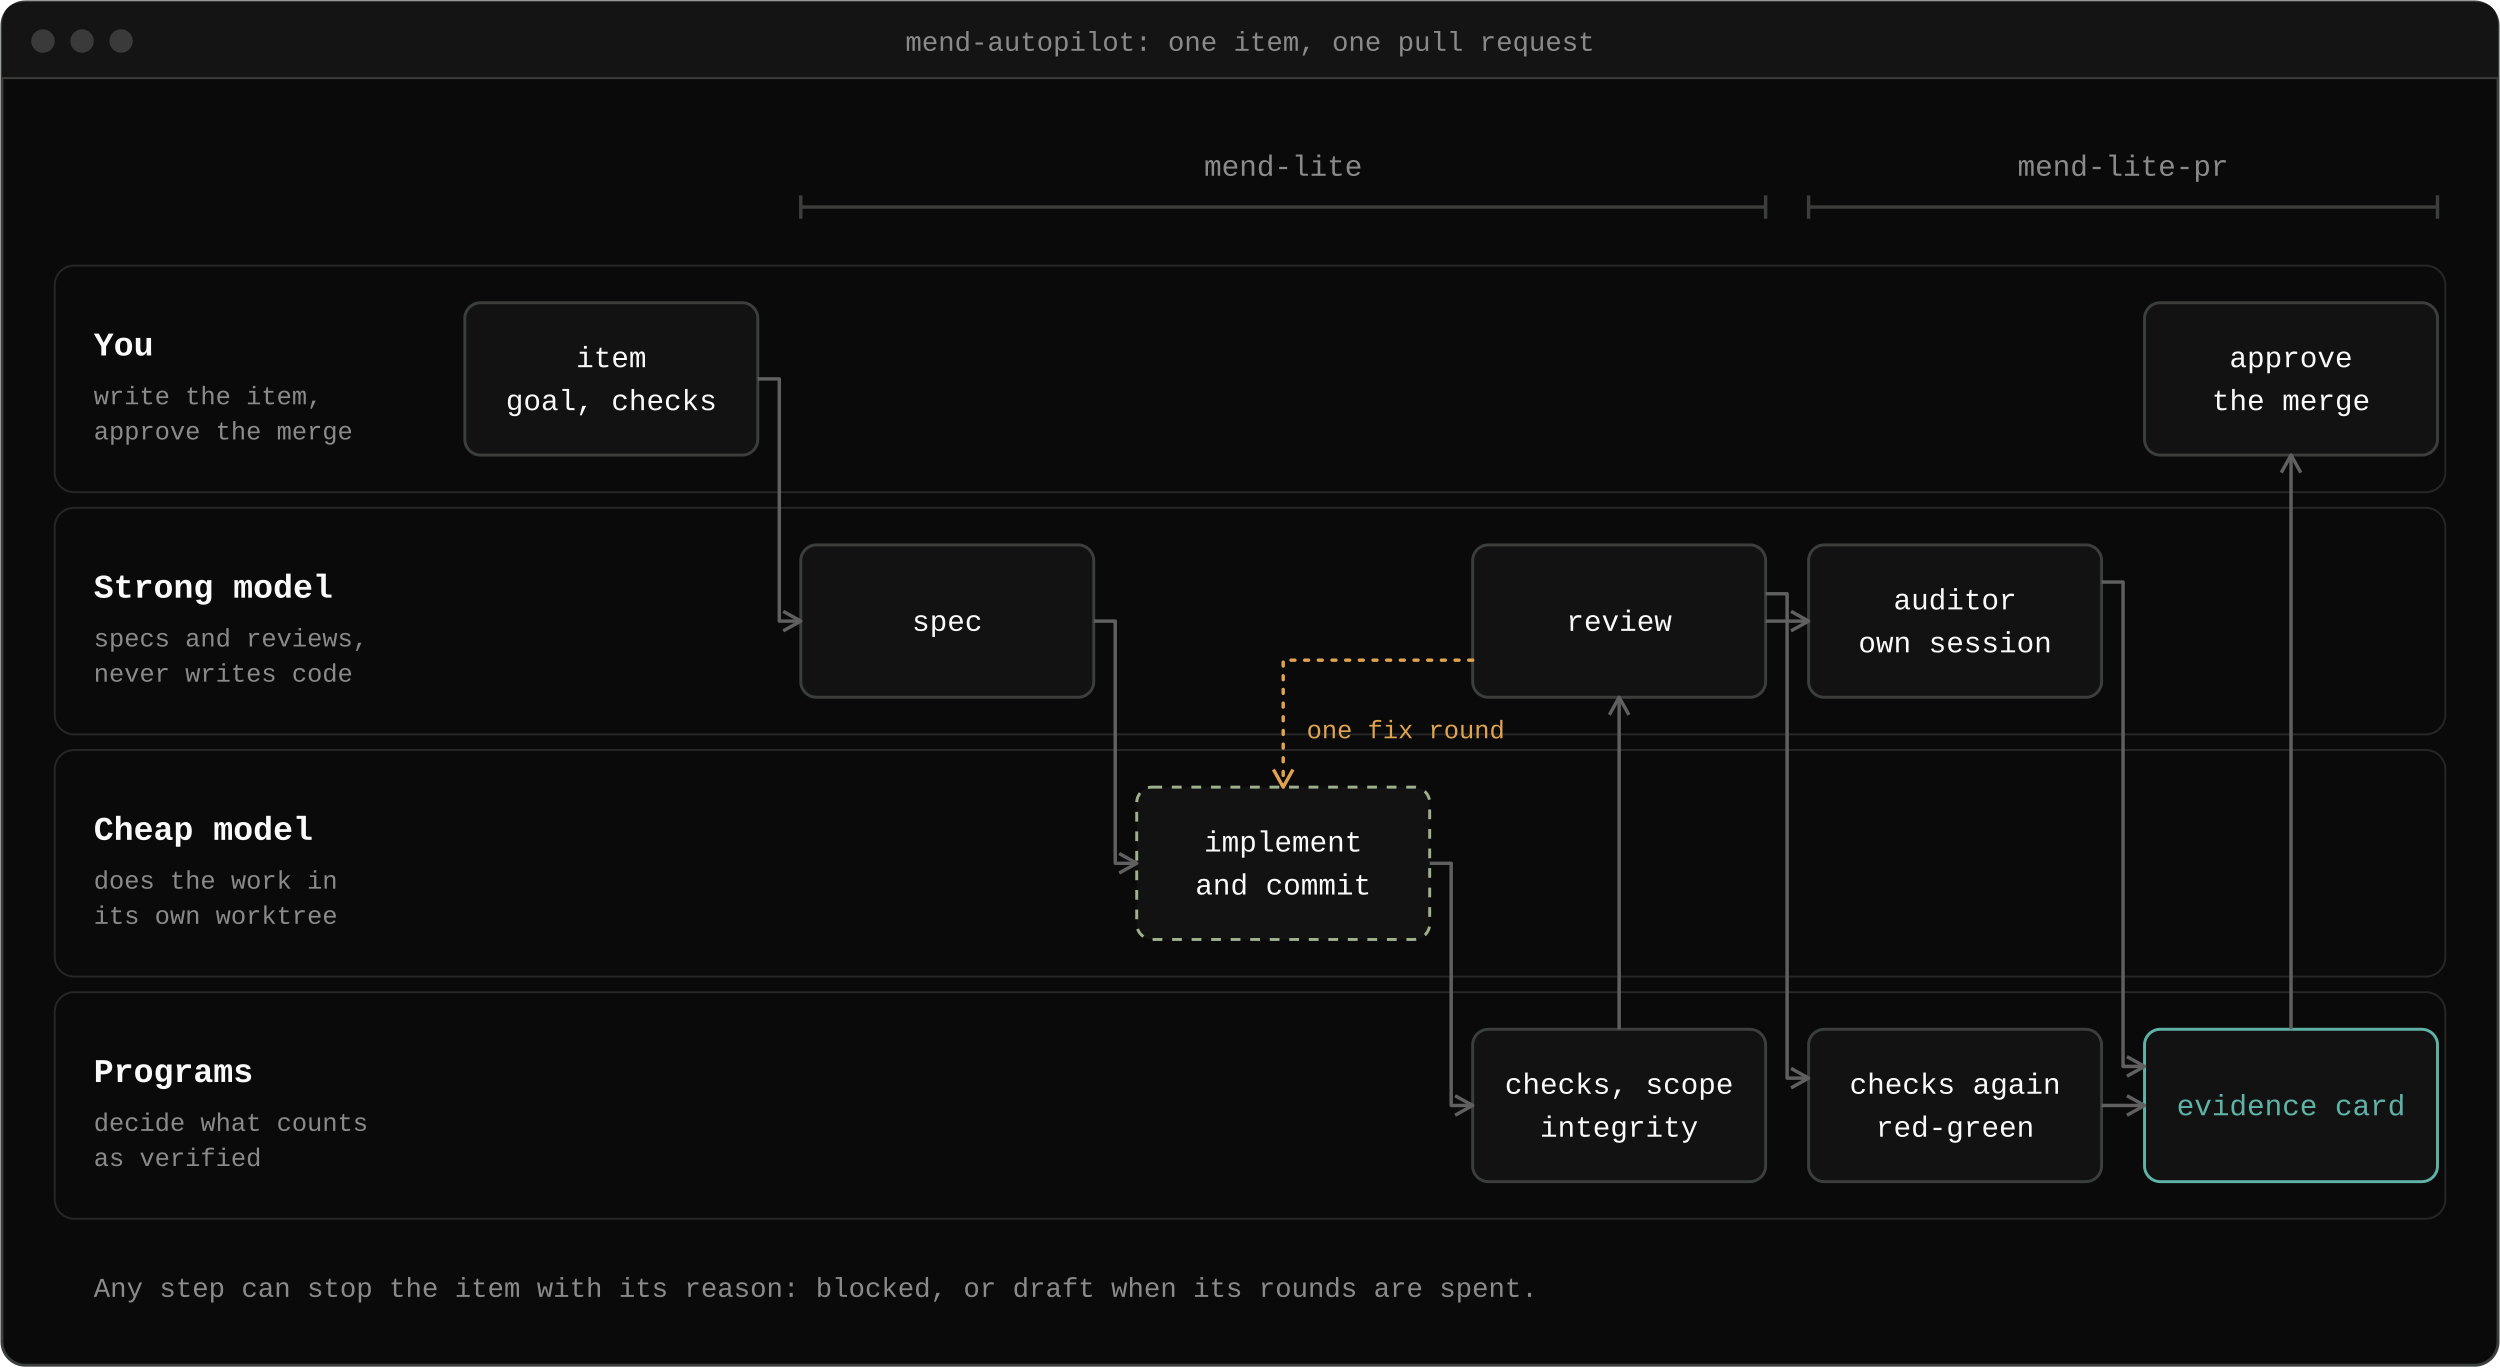
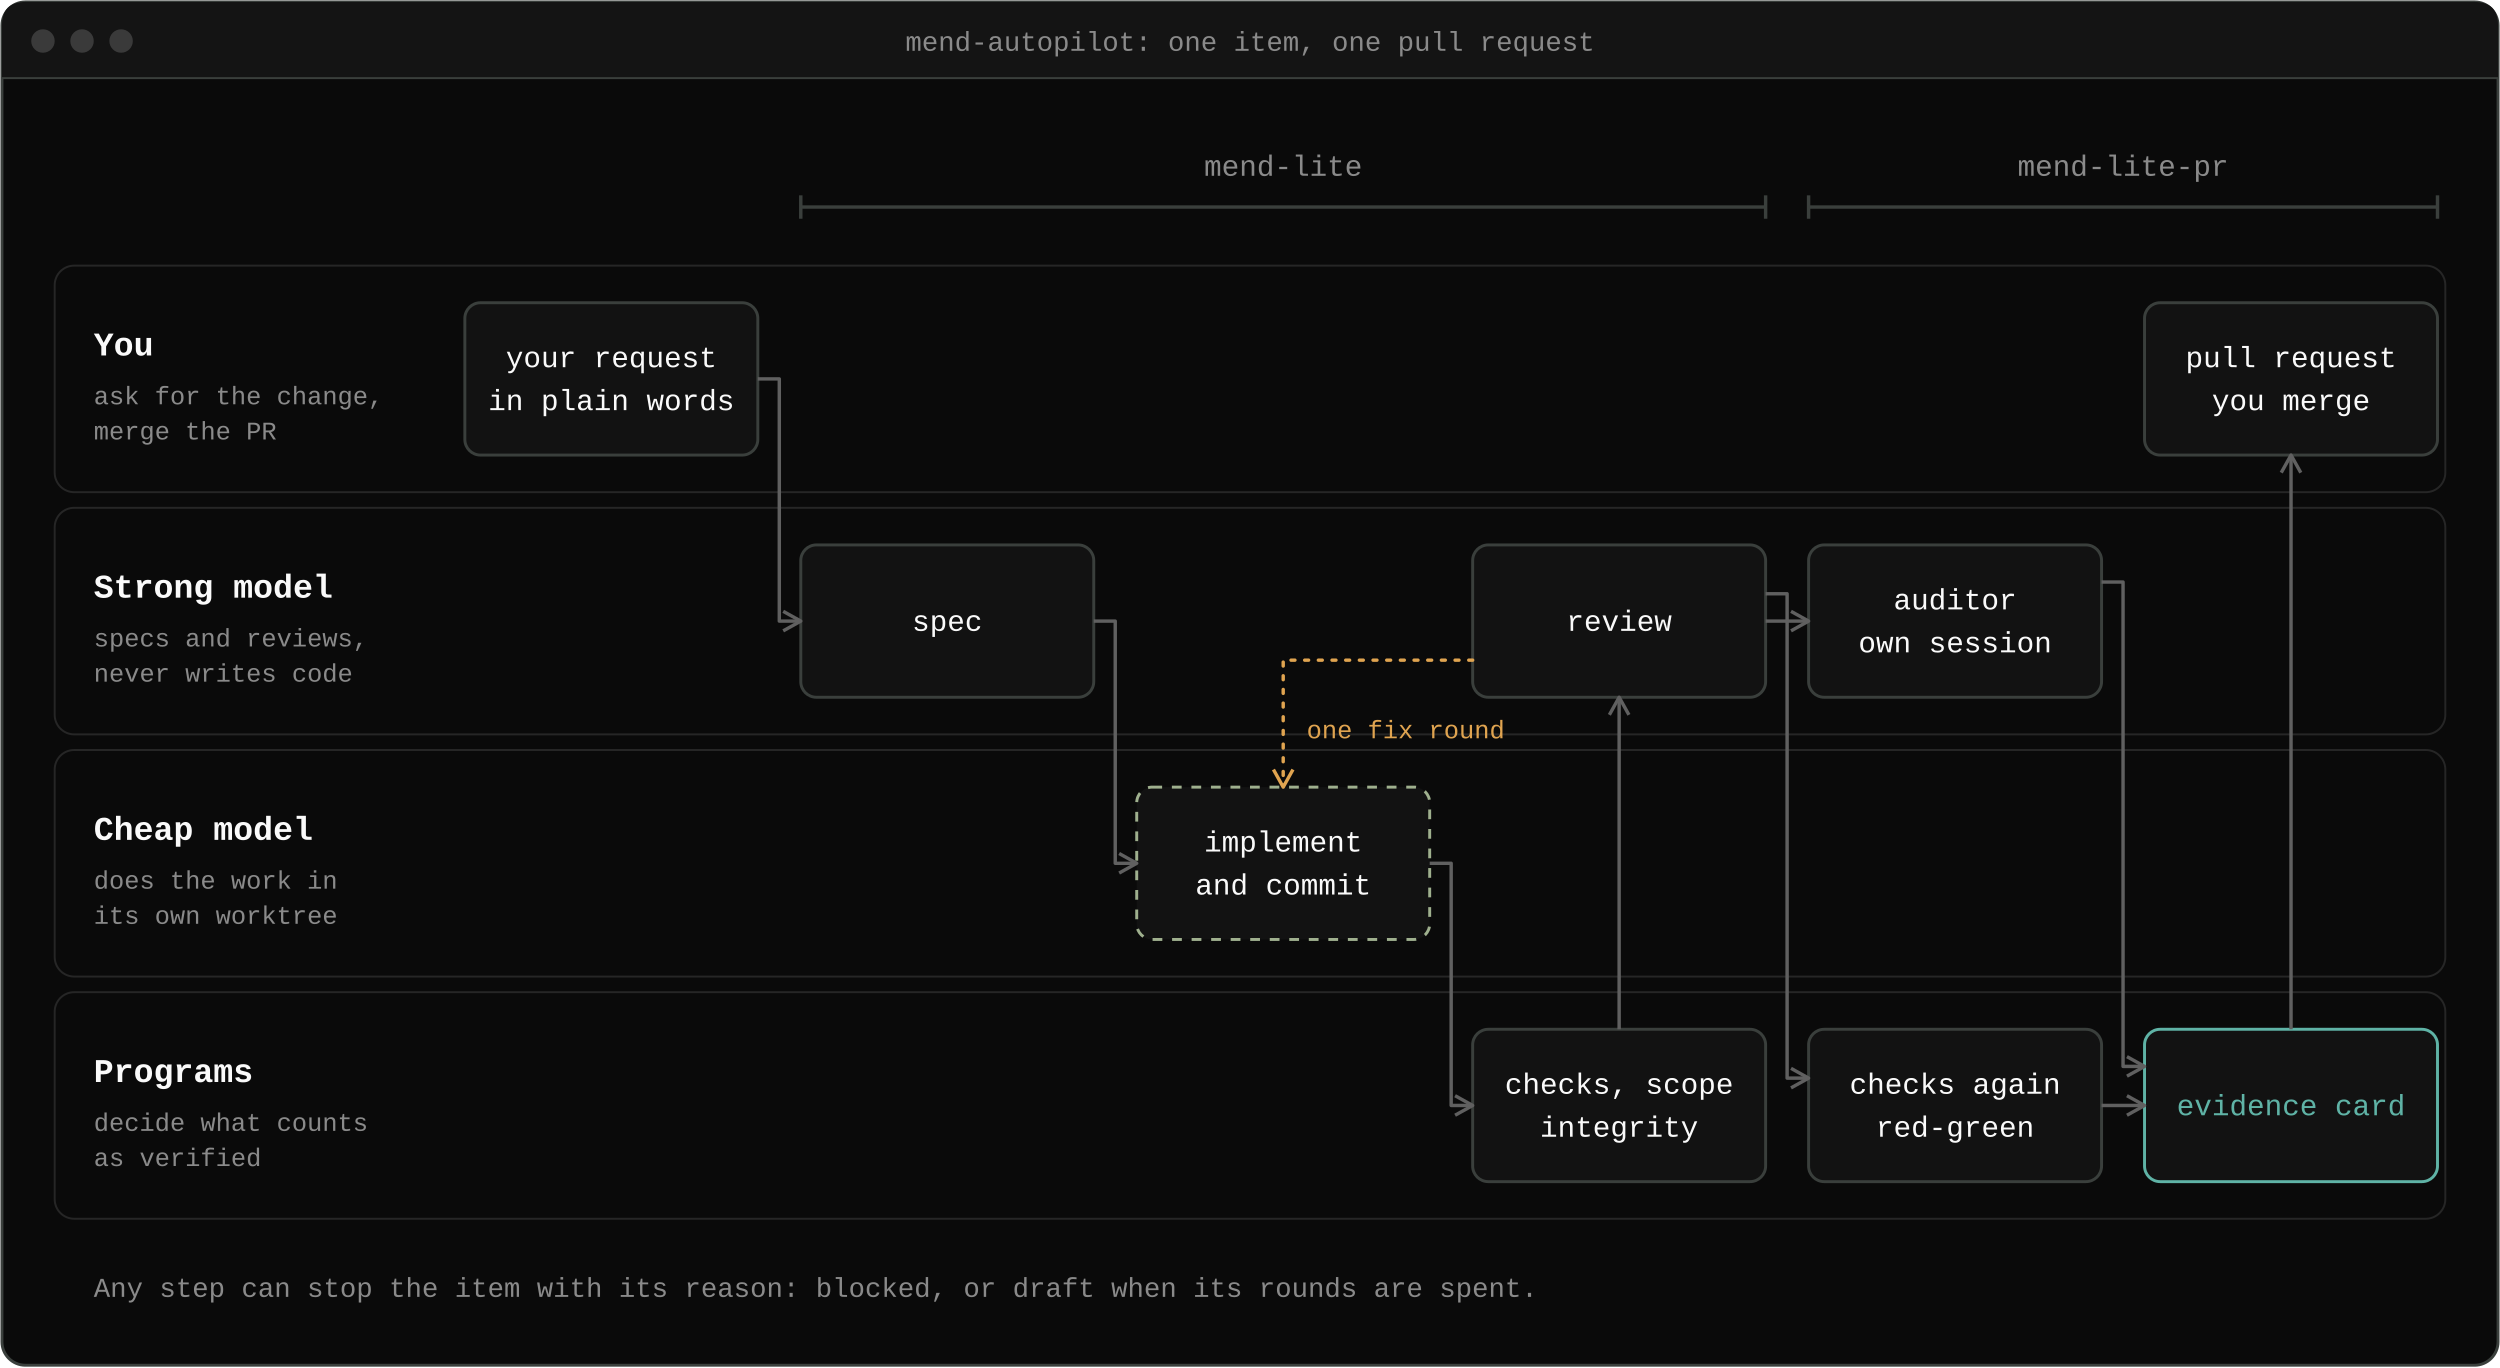
- <svg xmlns="http://www.w3.org/2000/svg" width="1280" height="700" viewBox="0 0 1280 700" role="img" aria-label="How one item becomes a pull request: you write the item; the strong model writes a spec; the cheap model implements and commits; programs run the checks, the scope check and the integrity scan; the strong model reviews and can send one fix round; on a clean checkout programs repeat the checks and the red-green test while an auditor drives the change in its own session; the evidence card is written; you approve the merge.">
+ <svg xmlns="http://www.w3.org/2000/svg" width="1280" height="700" viewBox="0 0 1280 700" role="img" aria-label="How one item becomes a pull request: you ask in plain words and the lead writes the item; the strong model writes a spec; the cheap model implements and commits; programs run the checks, the scope check and the integrity scan; the strong model reviews and can send one fix round; on a clean checkout programs repeat the checks and the red-green test while an auditor drives the change in its own session; the evidence card is written and the pull request opens; you merge it.">
  <rect x="1" y="1" width="1278" height="698" rx="12" fill="#0A0A0A" stroke="#3A3F3C" stroke-width="1.5" />
  <path d="M 1 13 Q 1 1 13 1 H 1267 Q 1279 1 1279 13 V 40 H 1 Z" fill="#141414" />
  <path d="M 1 40 H 1279" stroke="#3A3F3C" stroke-width="1" />
  <circle cx="22" cy="21" r="6" fill="#3A3A3A" />
  <circle cx="42" cy="21" r="6" fill="#3A3A3A" />
  <circle cx="62" cy="21" r="6" fill="#3A3A3A" />
  <text x="640" y="26" font-family="ui-monospace, SFMono-Regular, Menlo, Consolas, 'Liberation Mono', monospace" font-size="14" text-anchor="middle" fill="#8A8A8A">mend-autopilot: one item, one pull request</text>
  <path d="M 410 106 H 904 M 410 100 V 112 M 904 100 V 112" stroke="#3A3F3C" stroke-width="1.75" fill="none" stroke-linejoin="round" />
  <text x="657" y="90" font-family="ui-monospace, SFMono-Regular, Menlo, Consolas, 'Liberation Mono', monospace" font-size="15" text-anchor="middle" fill="#8A8A8A">mend-lite</text>
  <path d="M 926 106 H 1248 M 926 100 V 112 M 1248 100 V 112" stroke="#3A3F3C" stroke-width="1.75" fill="none" stroke-linejoin="round" />
  <text x="1087" y="90" font-family="ui-monospace, SFMono-Regular, Menlo, Consolas, 'Liberation Mono', monospace" font-size="15" text-anchor="middle" fill="#8A8A8A">mend-lite-pr</text>
  <rect x="28" y="136" width="1224" height="116" rx="10" fill="none" stroke="#262626" />
  <text x="48" y="182" font-family="ui-monospace, SFMono-Regular, Menlo, Consolas, 'Liberation Mono', monospace" font-size="17" font-weight="700" fill="#FAFAFA">You</text>
-   <text x="48" y="207" font-family="ui-monospace, SFMono-Regular, Menlo, Consolas, 'Liberation Mono', monospace" font-size="13" fill="#8A8A8A">write the item,</text>
-   <text x="48" y="225" font-family="ui-monospace, SFMono-Regular, Menlo, Consolas, 'Liberation Mono', monospace" font-size="13" fill="#8A8A8A">approve the merge</text>
+   <text x="48" y="207" font-family="ui-monospace, SFMono-Regular, Menlo, Consolas, 'Liberation Mono', monospace" font-size="13" fill="#8A8A8A">ask for the change,</text>
+   <text x="48" y="225" font-family="ui-monospace, SFMono-Regular, Menlo, Consolas, 'Liberation Mono', monospace" font-size="13" fill="#8A8A8A">merge the PR</text>
  <rect x="28" y="260" width="1224" height="116" rx="10" fill="none" stroke="#262626" />
  <text x="48" y="306" font-family="ui-monospace, SFMono-Regular, Menlo, Consolas, 'Liberation Mono', monospace" font-size="17" font-weight="700" fill="#FAFAFA">Strong model</text>
  <text x="48" y="331" font-family="ui-monospace, SFMono-Regular, Menlo, Consolas, 'Liberation Mono', monospace" font-size="13" fill="#8A8A8A">specs and reviews,</text>
  <text x="48" y="349" font-family="ui-monospace, SFMono-Regular, Menlo, Consolas, 'Liberation Mono', monospace" font-size="13" fill="#8A8A8A">never writes code</text>
  <rect x="28" y="384" width="1224" height="116" rx="10" fill="none" stroke="#262626" />
  <text x="48" y="430" font-family="ui-monospace, SFMono-Regular, Menlo, Consolas, 'Liberation Mono', monospace" font-size="17" font-weight="700" fill="#FAFAFA">Cheap model</text>
  <text x="48" y="455" font-family="ui-monospace, SFMono-Regular, Menlo, Consolas, 'Liberation Mono', monospace" font-size="13" fill="#8A8A8A">does the work in</text>
  <text x="48" y="473" font-family="ui-monospace, SFMono-Regular, Menlo, Consolas, 'Liberation Mono', monospace" font-size="13" fill="#8A8A8A">its own worktree</text>
  <rect x="28" y="508" width="1224" height="116" rx="10" fill="none" stroke="#262626" />
  <text x="48" y="554" font-family="ui-monospace, SFMono-Regular, Menlo, Consolas, 'Liberation Mono', monospace" font-size="17" font-weight="700" fill="#FAFAFA">Programs</text>
  <text x="48" y="579" font-family="ui-monospace, SFMono-Regular, Menlo, Consolas, 'Liberation Mono', monospace" font-size="13" fill="#8A8A8A">decide what counts</text>
  <text x="48" y="597" font-family="ui-monospace, SFMono-Regular, Menlo, Consolas, 'Liberation Mono', monospace" font-size="13" fill="#8A8A8A">as verified</text>
  <rect x="238" y="155" width="150" height="78" rx="8" fill="#121212" stroke="#3A3F3C" stroke-width="1.5" />
-   <text x="313" y="188" font-family="ui-monospace, SFMono-Regular, Menlo, Consolas, 'Liberation Mono', monospace" font-size="15" text-anchor="middle" fill="#FAFAFA">item</text>
-   <text x="313" y="210" font-family="ui-monospace, SFMono-Regular, Menlo, Consolas, 'Liberation Mono', monospace" font-size="15" text-anchor="middle" fill="#FAFAFA">goal, checks</text>
+   <text x="313" y="188" font-family="ui-monospace, SFMono-Regular, Menlo, Consolas, 'Liberation Mono', monospace" font-size="15" text-anchor="middle" fill="#FAFAFA">your request</text>
+   <text x="313" y="210" font-family="ui-monospace, SFMono-Regular, Menlo, Consolas, 'Liberation Mono', monospace" font-size="15" text-anchor="middle" fill="#FAFAFA">in plain words</text>
  <rect x="410" y="279" width="150" height="78" rx="8" fill="#121212" stroke="#3A3F3C" stroke-width="1.5" />
  <text x="485" y="323" font-family="ui-monospace, SFMono-Regular, Menlo, Consolas, 'Liberation Mono', monospace" font-size="15" text-anchor="middle" fill="#FAFAFA">spec</text>
  <rect x="582" y="403" width="150" height="78" rx="8" fill="#121212" stroke="#9FB08E" stroke-width="1.5" stroke-dasharray="5 5" />
  <text x="657" y="436" font-family="ui-monospace, SFMono-Regular, Menlo, Consolas, 'Liberation Mono', monospace" font-size="15" text-anchor="middle" fill="#FAFAFA">implement</text>
  <text x="657" y="458" font-family="ui-monospace, SFMono-Regular, Menlo, Consolas, 'Liberation Mono', monospace" font-size="15" text-anchor="middle" fill="#FAFAFA">and commit</text>
  <rect x="754" y="527" width="150" height="78" rx="8" fill="#121212" stroke="#3A3F3C" stroke-width="1.5" />
  <text x="829" y="560" font-family="ui-monospace, SFMono-Regular, Menlo, Consolas, 'Liberation Mono', monospace" font-size="15" text-anchor="middle" fill="#FAFAFA">checks, scope</text>
  <text x="829" y="582" font-family="ui-monospace, SFMono-Regular, Menlo, Consolas, 'Liberation Mono', monospace" font-size="15" text-anchor="middle" fill="#FAFAFA">integrity</text>
  <rect x="754" y="279" width="150" height="78" rx="8" fill="#121212" stroke="#3A3F3C" stroke-width="1.5" />
  <text x="829" y="323" font-family="ui-monospace, SFMono-Regular, Menlo, Consolas, 'Liberation Mono', monospace" font-size="15" text-anchor="middle" fill="#FAFAFA">review</text>
  <rect x="926" y="527" width="150" height="78" rx="8" fill="#121212" stroke="#3A3F3C" stroke-width="1.5" />
  <text x="1001" y="560" font-family="ui-monospace, SFMono-Regular, Menlo, Consolas, 'Liberation Mono', monospace" font-size="15" text-anchor="middle" fill="#FAFAFA">checks again</text>
  <text x="1001" y="582" font-family="ui-monospace, SFMono-Regular, Menlo, Consolas, 'Liberation Mono', monospace" font-size="15" text-anchor="middle" fill="#FAFAFA">red-green</text>
  <rect x="926" y="279" width="150" height="78" rx="8" fill="#121212" stroke="#3A3F3C" stroke-width="1.5" />
  <text x="1001" y="312" font-family="ui-monospace, SFMono-Regular, Menlo, Consolas, 'Liberation Mono', monospace" font-size="15" text-anchor="middle" fill="#FAFAFA">auditor</text>
  <text x="1001" y="334" font-family="ui-monospace, SFMono-Regular, Menlo, Consolas, 'Liberation Mono', monospace" font-size="15" text-anchor="middle" fill="#FAFAFA">own session</text>
  <rect x="1098" y="527" width="150" height="78" rx="8" fill="#121212" stroke="#5FB3A6" stroke-width="1.5" />
  <text x="1173" y="571" font-family="ui-monospace, SFMono-Regular, Menlo, Consolas, 'Liberation Mono', monospace" font-size="15" text-anchor="middle" fill="#5FB3A6">evidence card</text>
  <rect x="1098" y="155" width="150" height="78" rx="8" fill="#121212" stroke="#3A3F3C" stroke-width="1.5" />
-   <text x="1173" y="188" font-family="ui-monospace, SFMono-Regular, Menlo, Consolas, 'Liberation Mono', monospace" font-size="15" text-anchor="middle" fill="#FAFAFA">approve</text>
-   <text x="1173" y="210" font-family="ui-monospace, SFMono-Regular, Menlo, Consolas, 'Liberation Mono', monospace" font-size="15" text-anchor="middle" fill="#FAFAFA">the merge</text>
+   <text x="1173" y="188" font-family="ui-monospace, SFMono-Regular, Menlo, Consolas, 'Liberation Mono', monospace" font-size="15" text-anchor="middle" fill="#FAFAFA">pull request</text>
+   <text x="1173" y="210" font-family="ui-monospace, SFMono-Regular, Menlo, Consolas, 'Liberation Mono', monospace" font-size="15" text-anchor="middle" fill="#FAFAFA">you merge</text>
  <path d="M 388 194 H 399 V 318 H 409" stroke="#606060" stroke-width="1.75" fill="none" stroke-linejoin="round" />
  <path d="M 401 313 L 410 318 L 401 323" stroke="#606060" stroke-width="1.75" fill="none" stroke-linejoin="round" />
  <path d="M 560 318 H 571 V 442 H 581" stroke="#606060" stroke-width="1.75" fill="none" stroke-linejoin="round" />
  <path d="M 573 437 L 582 442 L 573 447" stroke="#606060" stroke-width="1.75" fill="none" stroke-linejoin="round" />
  <path d="M 732 442 H 743 V 566 H 753" stroke="#606060" stroke-width="1.75" fill="none" stroke-linejoin="round" />
  <path d="M 745 561 L 754 566 L 745 571" stroke="#606060" stroke-width="1.75" fill="none" stroke-linejoin="round" />
  <path d="M 829 527 V 358" stroke="#606060" stroke-width="1.75" fill="none" stroke-linejoin="round" />
  <path d="M 824 366 L 829 357 L 834 366" stroke="#606060" stroke-width="1.75" fill="none" stroke-linejoin="round" />
  <path d="M 754 338 H 657 V 402" stroke="#E0A450" stroke-width="1.75" fill="none" stroke-linejoin="round" stroke-dasharray="2 5" stroke-linecap="round" />
  <path d="M 652 394 L 657 403 L 662 394" stroke="#E0A450" stroke-width="1.75" fill="none" stroke-linejoin="round" />
  <text x="669" y="378" font-family="ui-monospace, SFMono-Regular, Menlo, Consolas, 'Liberation Mono', monospace" font-size="13" fill="#E0A450">one fix round</text>
  <path d="M 904 318 H 925" stroke="#606060" stroke-width="1.75" fill="none" stroke-linejoin="round" />
  <path d="M 917 313 L 926 318 L 917 323" stroke="#606060" stroke-width="1.75" fill="none" stroke-linejoin="round" />
  <path d="M 904 304 H 915 V 552 H 925" stroke="#606060" stroke-width="1.75" fill="none" stroke-linejoin="round" />
  <path d="M 917 547 L 926 552 L 917 557" stroke="#606060" stroke-width="1.75" fill="none" stroke-linejoin="round" />
  <path d="M 1076 566 H 1097" stroke="#606060" stroke-width="1.75" fill="none" stroke-linejoin="round" />
  <path d="M 1089 561 L 1098 566 L 1089 571" stroke="#606060" stroke-width="1.75" fill="none" stroke-linejoin="round" />
  <path d="M 1076 298 H 1087 V 546 H 1097" stroke="#606060" stroke-width="1.75" fill="none" stroke-linejoin="round" />
  <path d="M 1089 541 L 1098 546 L 1089 551" stroke="#606060" stroke-width="1.75" fill="none" stroke-linejoin="round" />
  <path d="M 1173 527 V 234" stroke="#606060" stroke-width="1.75" fill="none" stroke-linejoin="round" />
  <path d="M 1168 242 L 1173 233 L 1178 242" stroke="#606060" stroke-width="1.75" fill="none" stroke-linejoin="round" />
  <text x="48" y="664" font-family="ui-monospace, SFMono-Regular, Menlo, Consolas, 'Liberation Mono', monospace" font-size="14" fill="#8A8A8A">Any step can stop the item with its reason: blocked, or draft when its rounds are spent.</text>
</svg>
